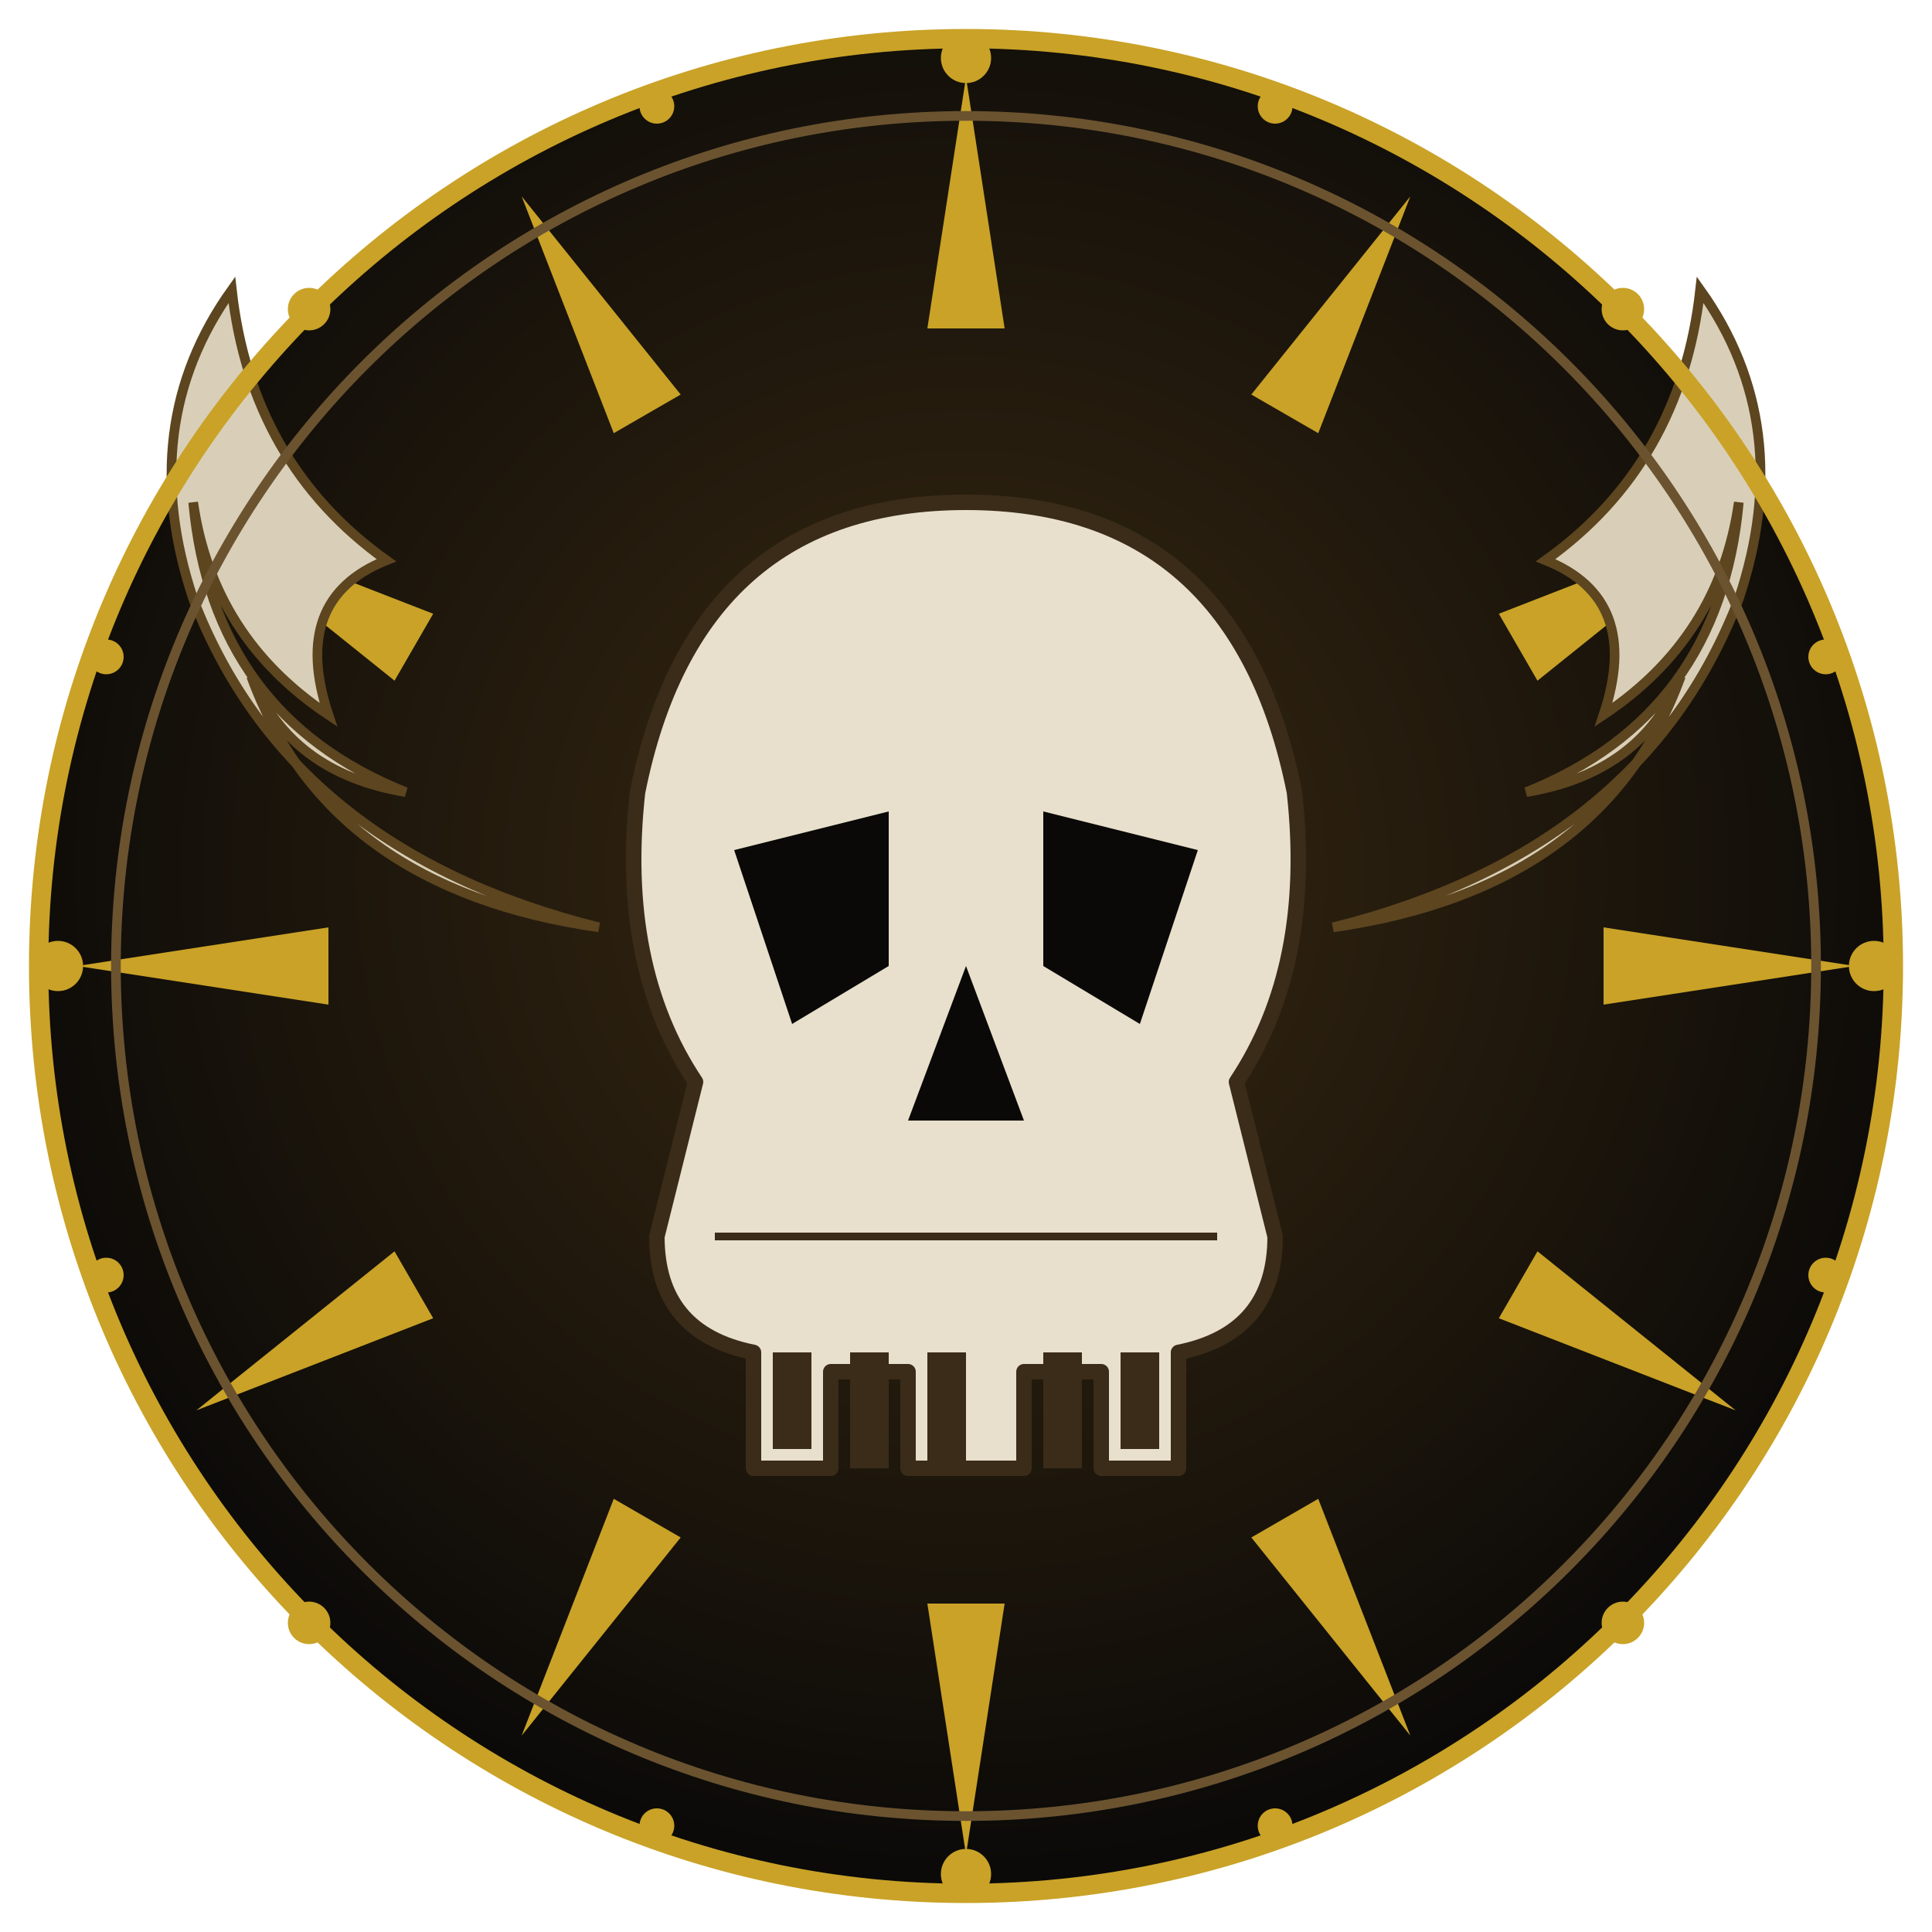
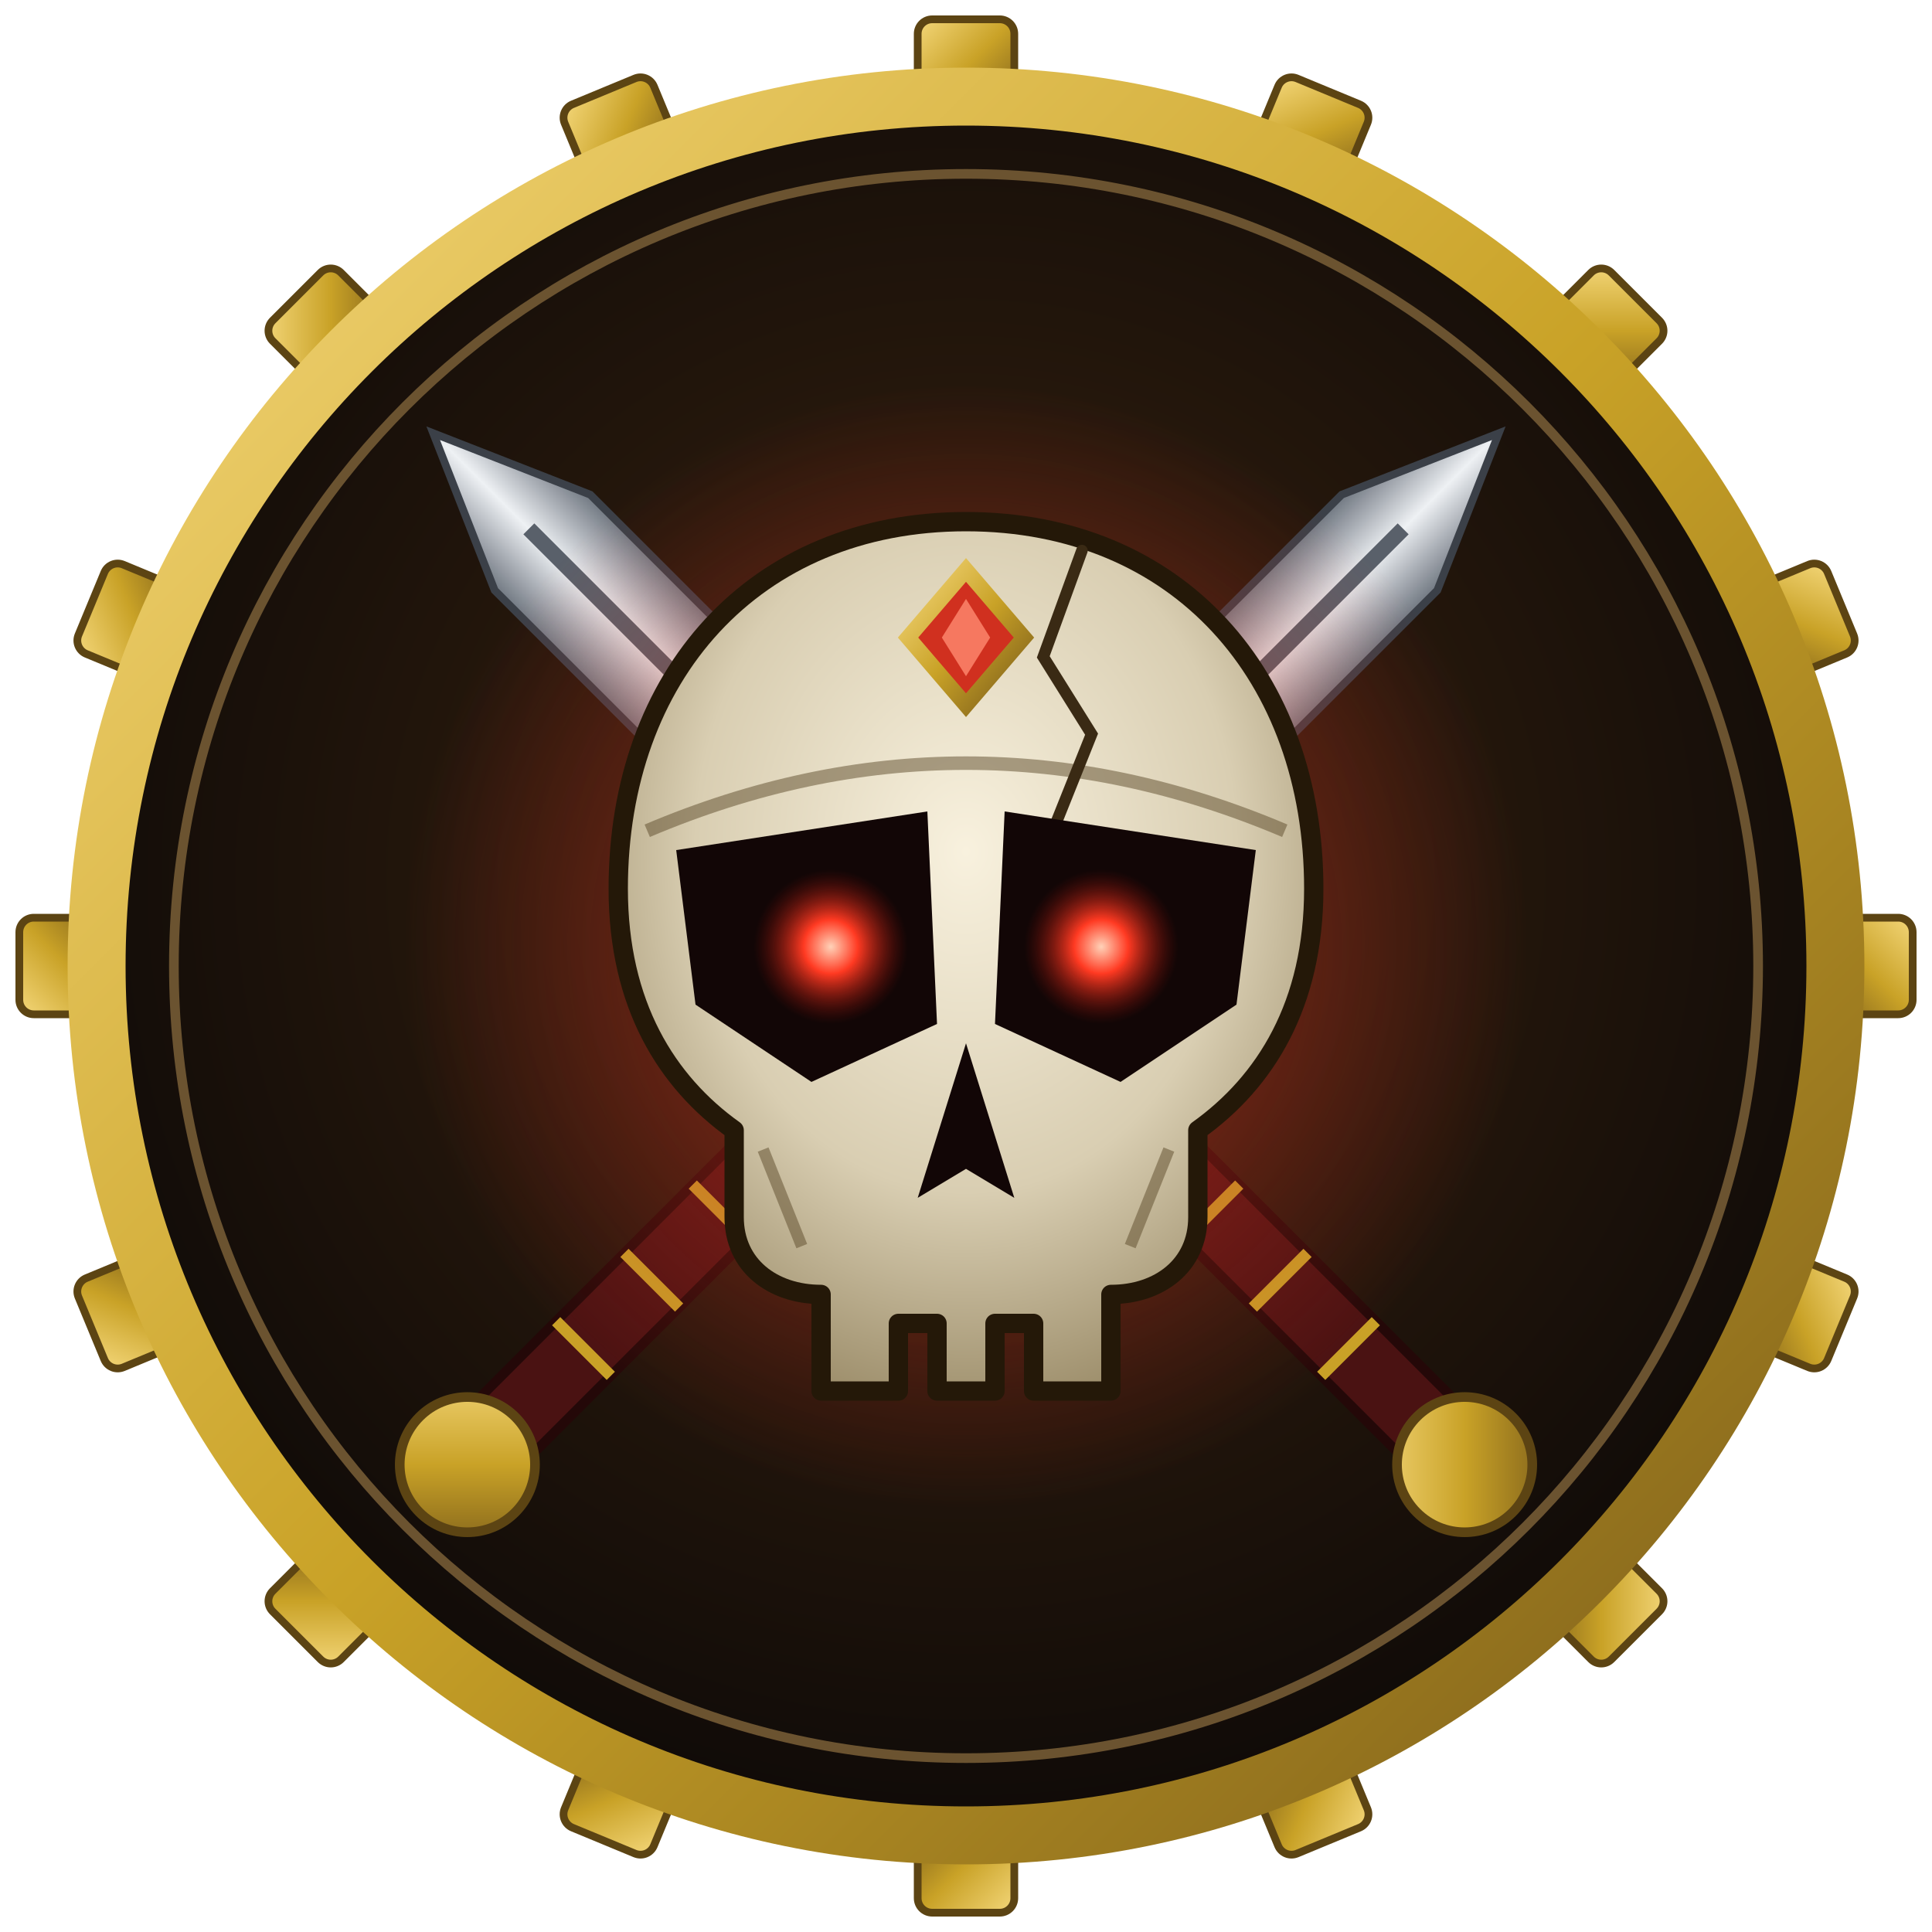
<svg xmlns="http://www.w3.org/2000/svg" width="200" height="200" viewBox="0 0 200 200" role="img" aria-labelledby="emblemTitle">
  <defs>
-     <radialGradient id="glow" cx="50%" cy="45%" r="55%">
-       <stop offset="0%" stop-color="#3a2a12" />
-       <stop offset="100%" stop-color="#0a0908" />
+     <linearGradient id="gold" x1="0" y1="0" x2="1" y2="1">
+       <stop offset="0%" stop-color="#f4d77a" />
+       <stop offset="50%" stop-color="#c9a227" />
+       <stop offset="100%" stop-color="#7a5c1a" />
+     </linearGradient>
+     <linearGradient id="steel" x1="0" y1="0" x2="1" y2="0">
+       <stop offset="0%" stop-color="#6f7680" />
+       <stop offset="50%" stop-color="#eef1f4" />
+       <stop offset="100%" stop-color="#6f7680" />
+     </linearGradient>
+     <radialGradient id="disc" cx="50%" cy="45%" r="60%">
+       <stop offset="0%" stop-color="#3b2410" />
+       <stop offset="100%" stop-color="#0b0807" />
    </radialGradient>
+     <radialGradient id="aura" cx="50%" cy="50%" r="50%">
+       <stop offset="0%" stop-color="#d0301f" stop-opacity="0.75" />
+       <stop offset="100%" stop-color="#d0301f" stop-opacity="0" />
+     </radialGradient>
+     <radialGradient id="bone" cx="50%" cy="38%" r="65%">
+       <stop offset="0%" stop-color="#f8f1de" />
+       <stop offset="60%" stop-color="#d9ceb2" />
+       <stop offset="100%" stop-color="#9c8d6a" />
+     </radialGradient>
+     <radialGradient id="eye" cx="50%" cy="50%" r="50%">
+       <stop offset="0%" stop-color="#ffd2b8" />
+       <stop offset="35%" stop-color="#ff3a22" />
+       <stop offset="100%" stop-color="#7a0d08" stop-opacity="0" />
+     </radialGradient>
+     <g id="tooth">
+       <rect x="95" y="2" width="10" height="10" rx="1.5" fill="url(#gold)" stroke="#5c4413" stroke-width="0.8" />
+     </g>
+     <g id="sword">
+       <polygon points="100,22 107,38 107,118 93,118 93,38" fill="url(#steel)" stroke="#3b4048" stroke-width="0.8" />
+       <line x1="100" y1="36" x2="100" y2="116" stroke="#59606a" stroke-width="1.6" />
+       <path d="M76 118 L124 118 L120 127 L80 127 Z" fill="url(#gold)" stroke="#5c4413" stroke-width="1" />
+       <rect x="96" y="127" width="8" height="40" fill="#4a1212" stroke="#240808" stroke-width="1" />
+       <line x1="96" y1="136" x2="104" y2="136" stroke="#c9a227" stroke-width="1.2" />
+       <line x1="96" y1="146" x2="104" y2="146" stroke="#c9a227" stroke-width="1.2" />
+       <line x1="96" y1="156" x2="104" y2="156" stroke="#c9a227" stroke-width="1.2" />
+       <circle cx="100" cy="173" r="7" fill="url(#gold)" stroke="#5c4413" stroke-width="1" />
+     </g>
  </defs>
-   <circle cx="100" cy="100" r="96" fill="url(#glow)" />
-   <g fill="#c9a227">
-     <g id="rays">
-       <path d="M100 8 L104 34 L96 34 Z" />
-     </g>
-     <use href="#rays" transform="rotate(30 100 100)" />
-     <use href="#rays" transform="rotate(60 100 100)" />
-     <use href="#rays" transform="rotate(90 100 100)" />
-     <use href="#rays" transform="rotate(120 100 100)" />
-     <use href="#rays" transform="rotate(150 100 100)" />
-     <use href="#rays" transform="rotate(180 100 100)" />
-     <use href="#rays" transform="rotate(210 100 100)" />
-     <use href="#rays" transform="rotate(240 100 100)" />
-     <use href="#rays" transform="rotate(270 100 100)" />
-     <use href="#rays" transform="rotate(300 100 100)" />
-     <use href="#rays" transform="rotate(330 100 100)" />
-   </g>
-   <g>
-     <path d="M62 96 Q30 88 20 62 Q14 44 24 30 Q26 48 40 58 Q30 62 34 74 Q22 66 20 52 Q22 74 42 82 Q30 80 26 70 Q34 92 62 96 Z" fill="#d9cfb8" stroke="#5c451f" stroke-width="1" />
-     <path d="M138 96 Q170 88 180 62 Q186 44 176 30 Q174 48 160 58 Q170 62 166 74 Q178 66 180 52 Q178 74 158 82 Q170 80 174 70 Q166 92 138 96 Z" fill="#d9cfb8" stroke="#5c451f" stroke-width="1" />
-   </g>
-   <path d="M100 52 Q72 52 66 82 Q64 100 72 112 L68 128 Q68 138 78 140 L78 152 L86 152 L86 142 L94 142 L94 152 L106 152 L106 142 L114 142 L114 152 L122 152 L122 140 Q132 138 132 128 L128 112 Q136 100 134 82 Q128 52 100 52 Z" fill="#e8e0cc" stroke="#3a2c18" stroke-width="1.6" stroke-linejoin="round" />
-   <path d="M76 88 L92 84 L92 100 L82 106 Z" fill="#0a0908" />
-   <path d="M124 88 L108 84 L108 100 L118 106 Z" fill="#0a0908" />
-   <path d="M100 100 L94 116 L106 116 Z" fill="#0a0908" />
-   <g stroke="#3a2c18" stroke-width="0.8" fill="none">
-     <path d="M74 128 L126 128" />
-   </g>
-   <g fill="#3a2c18">
-     <rect x="80" y="140" width="4" height="10" />
-     <rect x="88" y="140" width="4" height="12" />
-     <rect x="96" y="140" width="4" height="12" />
-     <rect x="108" y="140" width="4" height="12" />
-     <rect x="116" y="140" width="4" height="10" />
-   </g>
-   <circle cx="100" cy="100" r="96" fill="none" stroke="#c9a227" stroke-width="2" />
-   <circle cx="100" cy="100" r="88" fill="none" stroke="#6b5330" stroke-width="1" />
-   <g fill="#c9a227">
-     <circle cx="100" cy="6" r="2.6" />
-     <circle cx="100" cy="194" r="2.6" />
-     <circle cx="6" cy="100" r="2.6" />
-     <circle cx="194" cy="100" r="2.6" />
-     <circle cx="32" cy="32" r="2.2" />
-     <circle cx="168" cy="32" r="2.2" />
-     <circle cx="32" cy="168" r="2.2" />
-     <circle cx="168" cy="168" r="2.2" />
-     <circle cx="68" cy="11" r="1.8" />
-     <circle cx="132" cy="11" r="1.8" />
-     <circle cx="68" cy="189" r="1.8" />
-     <circle cx="132" cy="189" r="1.8" />
-     <circle cx="11" cy="68" r="1.8" />
-     <circle cx="11" cy="132" r="1.8" />
-     <circle cx="189" cy="68" r="1.8" />
-     <circle cx="189" cy="132" r="1.8" />
-   </g>
+   <use href="#tooth" />
+   <use href="#tooth" transform="rotate(22.5 100 100)" />
+   <use href="#tooth" transform="rotate(45 100 100)" />
+   <use href="#tooth" transform="rotate(67.5 100 100)" />
+   <use href="#tooth" transform="rotate(90 100 100)" />
+   <use href="#tooth" transform="rotate(112.5 100 100)" />
+   <use href="#tooth" transform="rotate(135 100 100)" />
+   <use href="#tooth" transform="rotate(157.5 100 100)" />
+   <use href="#tooth" transform="rotate(180 100 100)" />
+   <use href="#tooth" transform="rotate(202.5 100 100)" />
+   <use href="#tooth" transform="rotate(225 100 100)" />
+   <use href="#tooth" transform="rotate(247.5 100 100)" />
+   <use href="#tooth" transform="rotate(270 100 100)" />
+   <use href="#tooth" transform="rotate(292.5 100 100)" />
+   <use href="#tooth" transform="rotate(315 100 100)" />
+   <use href="#tooth" transform="rotate(337.5 100 100)" />
+   <circle cx="100" cy="100" r="90" fill="url(#disc)" stroke="url(#gold)" stroke-width="6" />
+   <circle cx="100" cy="100" r="82" fill="none" stroke="#6b5330" stroke-width="1" />
+   <use href="#sword" transform="rotate(45 100 100)" />
+   <use href="#sword" transform="rotate(-45 100 100)" />
+   <circle cx="100" cy="98" r="58" fill="url(#aura)" />
+   <path d="M100 54 C78 54 64 70 64 92 C64 104 69 112 76 117 L76 126 C76 131 80 134 85 134 L85 144 L93 144 L93 137 L97 137 L97 144 L103 144 L103 137 L107 137 L107 144 L115 144 L115 134 C120 134 124 131 124 126 L124 117 C131 112 136 104 136 92 C136 70 122 54 100 54 Z" fill="url(#bone)" stroke="#241808" stroke-width="2" stroke-linejoin="round" />
+   <path d="M67 86 Q100 72 133 86" fill="none" stroke="#5c4a2a" stroke-width="1.4" opacity="0.5" />
+   <path d="M112 57 L108 68 L113 76 L109 86" fill="none" stroke="#3a2a14" stroke-width="1.2" stroke-linecap="round" />
+   <path d="M79 119 L83 129" fill="none" stroke="#5c4a2a" stroke-width="1.2" opacity="0.5" />
+   <path d="M121 119 L117 129" fill="none" stroke="#5c4a2a" stroke-width="1.2" opacity="0.5" />
+   <path d="M70 88 L96 84 L97 106 L84 112 L72 104 Z" fill="#120606" />
+   <path d="M130 88 L104 84 L103 106 L116 112 L128 104 Z" fill="#120606" />
+   <circle cx="86" cy="98" r="8" fill="url(#eye)" />
+   <circle cx="114" cy="98" r="8" fill="url(#eye)" />
+   <path d="M100 108 L95 124 L100 121 L105 124 Z" fill="#120606" />
+   <polygon points="100,59 106,66 100,73 94,66" fill="#d0301f" stroke="url(#gold)" stroke-width="1.6" />
+   <polygon points="100,62 102.5,66 100,70 97.5,66" fill="#ff8a70" opacity="0.8" />
</svg>
